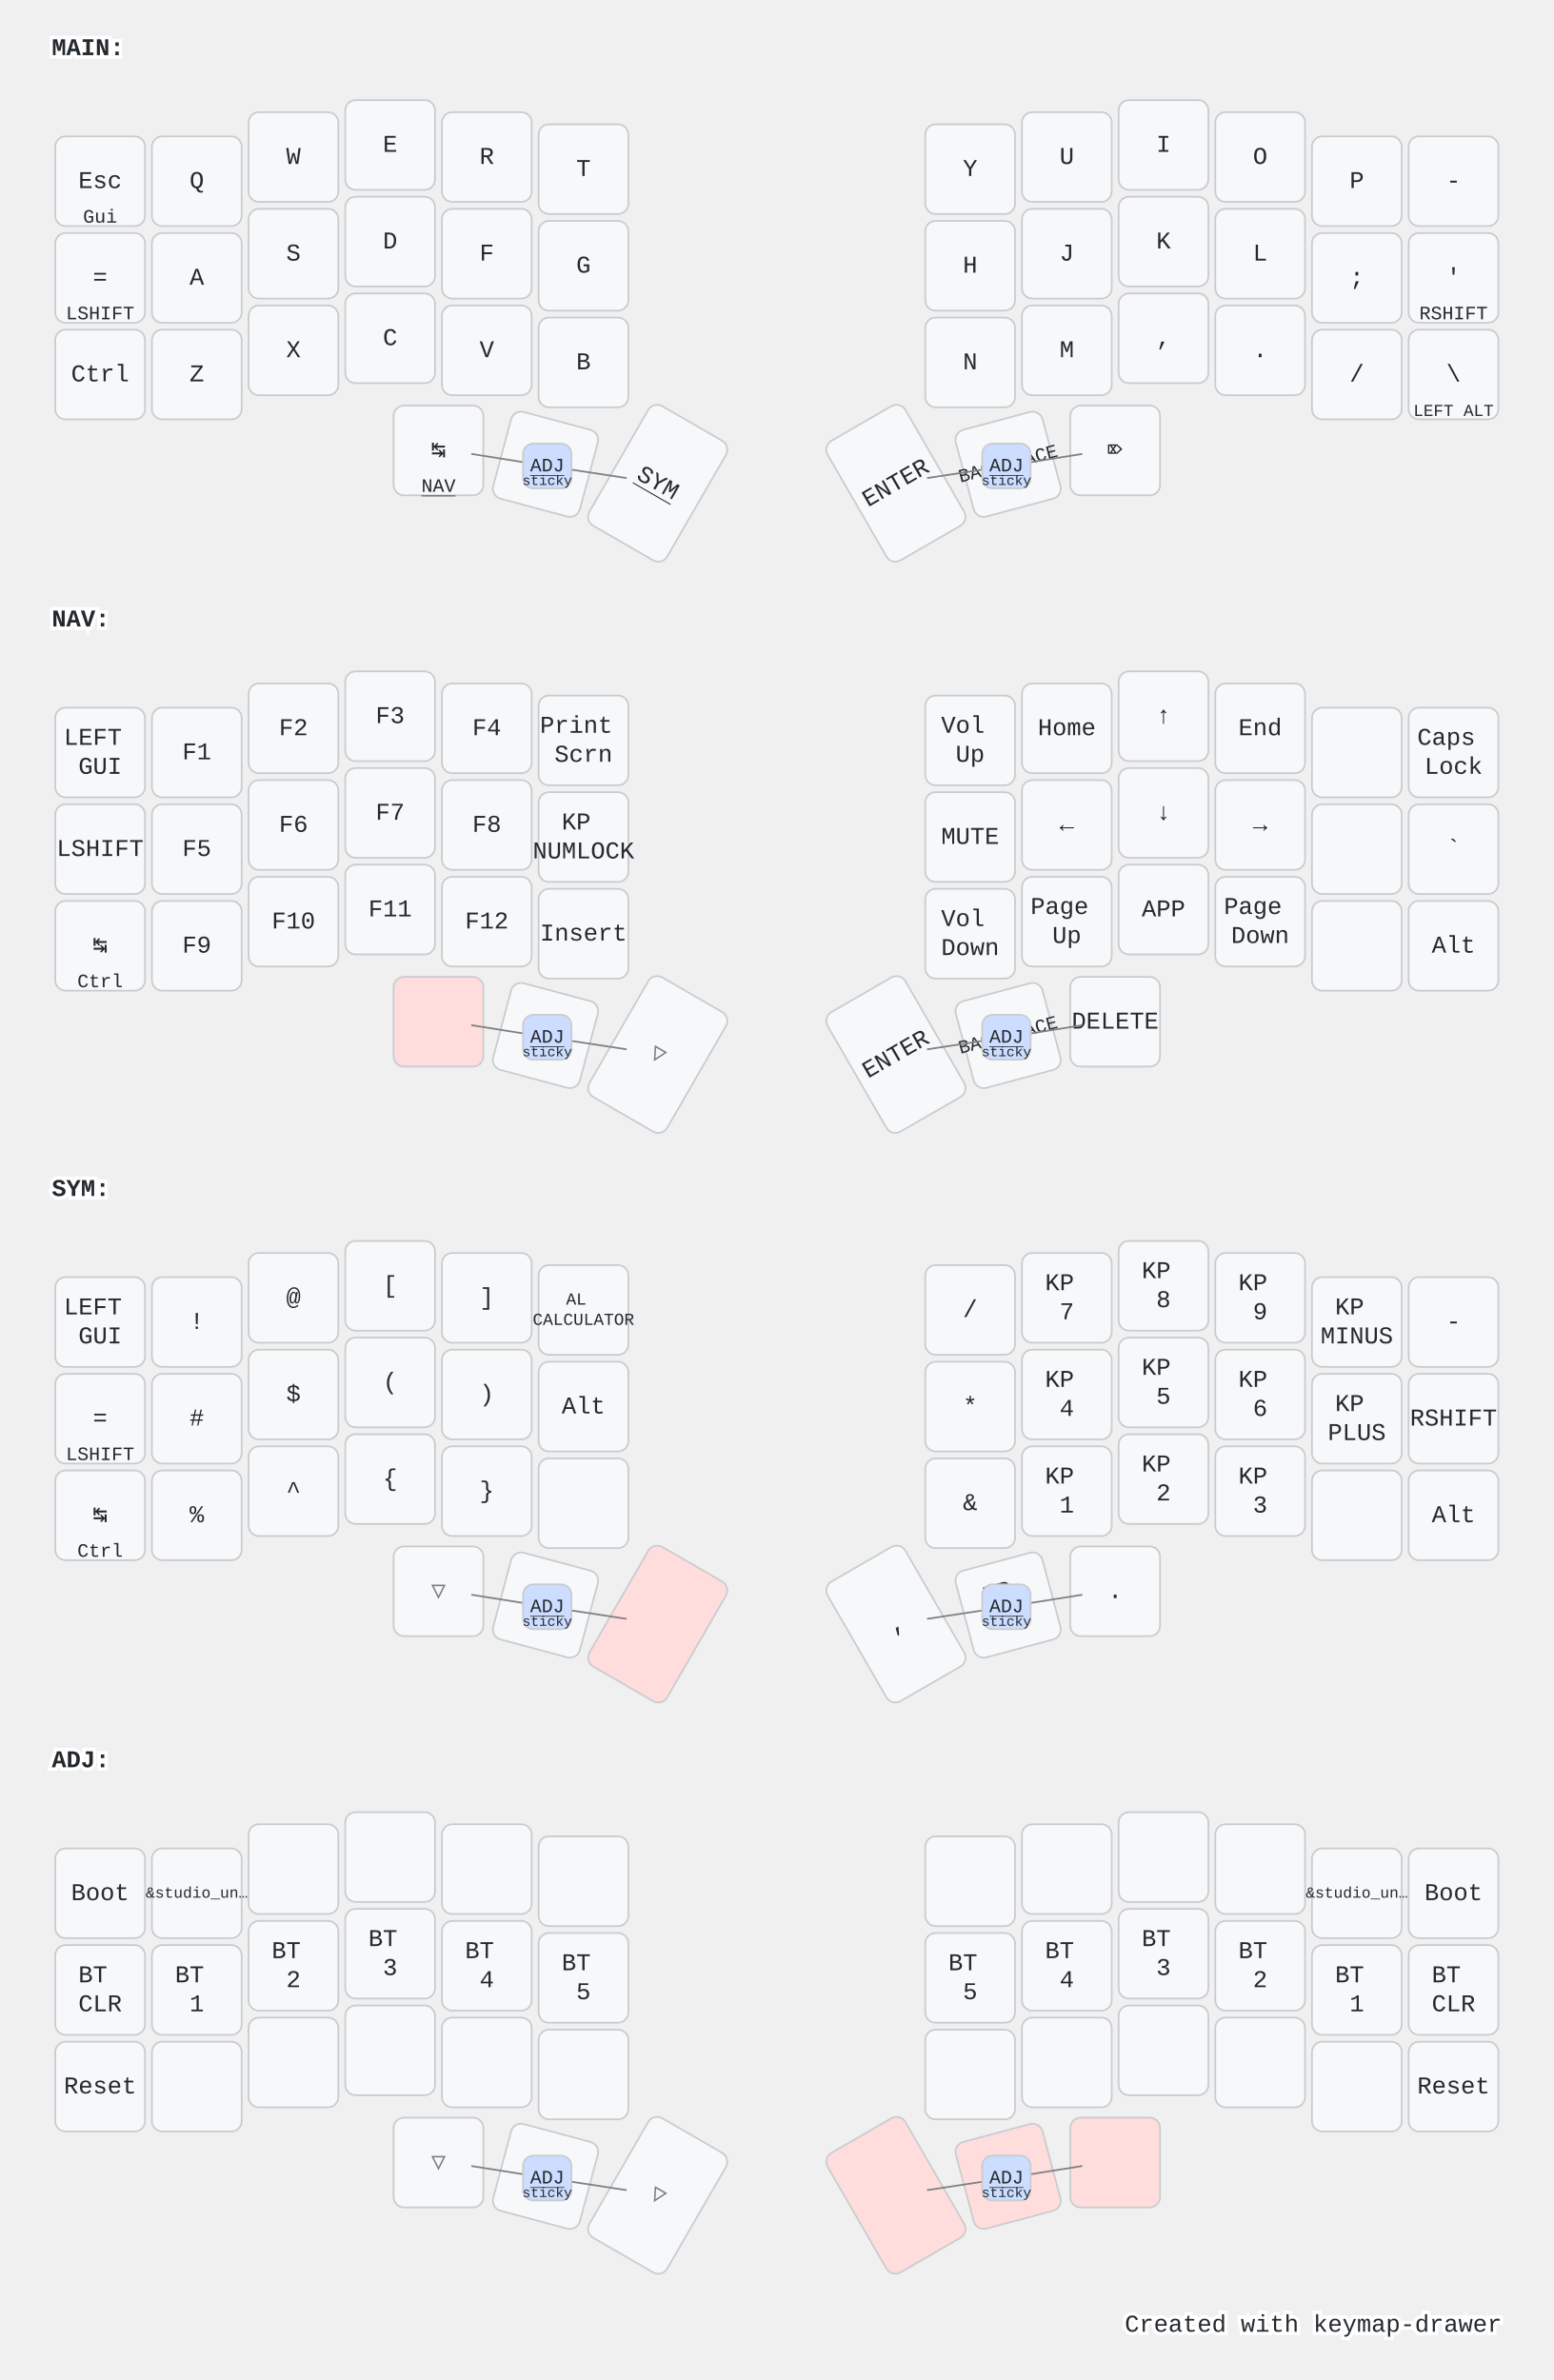
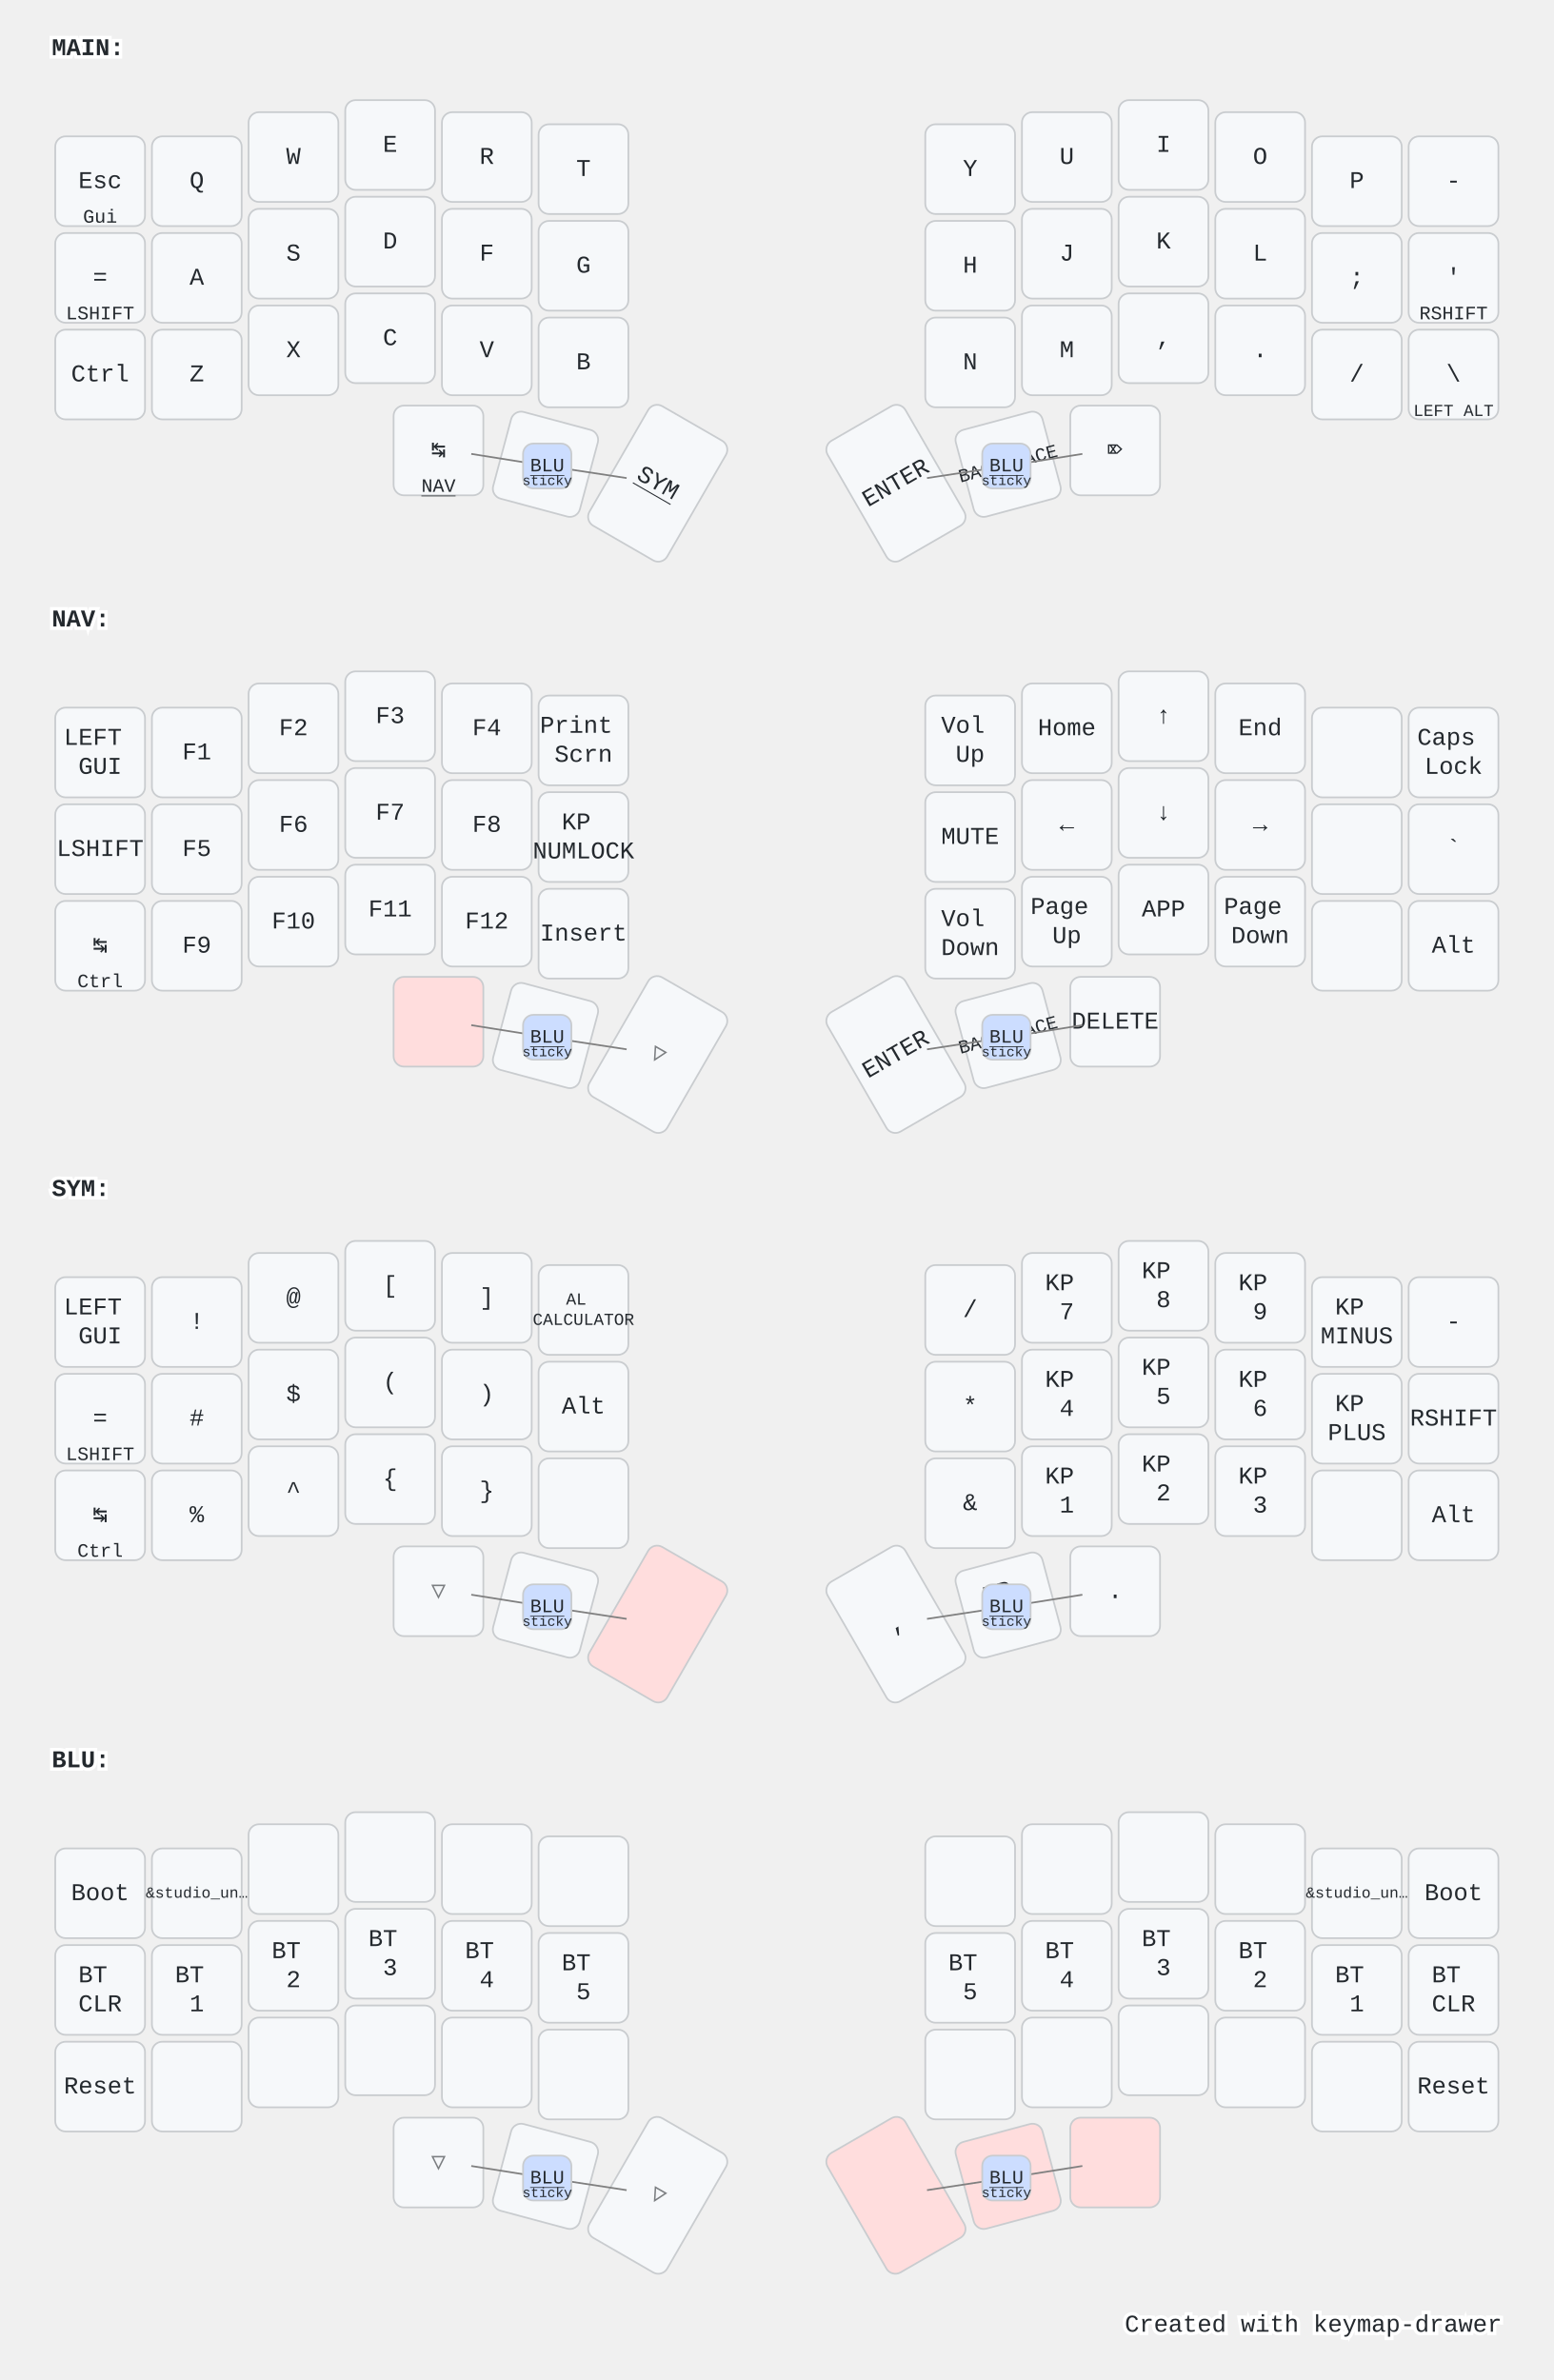
<svg xmlns="http://www.w3.org/2000/svg" width="900" height="1379" viewBox="0 0 900 1379" class="keymap">
  <style>/* inherit to force styles through use tags */
svg path {
    fill: inherit;
}

/* font and background color specifications */
svg.keymap {
    font-family: SFMono-Regular,Consolas,Liberation Mono,Menlo,monospace;
    font-size: 14px;
    font-kerning: normal;
    text-rendering: optimizeLegibility;
    fill: #24292e;
}

/* default key styling */
rect.key {
    fill: #f6f8fa;
}

rect.key, rect.combo {
    stroke: #c9cccf;
    stroke-width: 1;
}

/* default key side styling, only used is draw_key_sides is set */
rect.side {
    filter: brightness(90%);
}

/* color accent for combo boxes */
rect.combo, rect.combo-separate {
    fill: #cdf;
}

/* color accent for held keys */
rect.held, rect.combo.held {
    fill: #fdd;
}

/* color accent for ghost (optional) keys */
rect.ghost, rect.combo.ghost {
    stroke-dasharray: 4, 4;
    stroke-width: 2;
}

text {
    text-anchor: middle;
    dominant-baseline: middle;
}

/* styling for layer labels */
text.label {
    font-weight: bold;
    text-anchor: start;
    stroke: white;
    stroke-width: 4;
    paint-order: stroke;
}

/* styling for optional footer */
text.footer {
    text-anchor: end;
    dominant-baseline: auto;
    stroke: white;
    stroke-width: 4;
    paint-order: stroke;
}

/* styling for combo tap, and key non-tap label text */
text.combo, text.hold, text.shifted, text.left, text.right, text.tl, text.tr, text.bl, text.br {
    font-size: 11px;
}

text.hold, text.bl, text.br {
    text-anchor: middle;
    dominant-baseline: auto;
}

text.shifted, text.tl, text.tr {
    text-anchor: middle;
    dominant-baseline: hanging;
}

text.left, text.tl, text.bl {
    text-anchor: start;
}

text.right, text.tr, text.br {
    text-anchor: end;
}

text.layer-activator {
    text-decoration: underline;
}

/* styling for hold/shifted label text in combo box */
text.combo.hold, text.combo.shifted, text.combo.left, text.combo.right {
    font-size: 8px;
}

/* lighter symbol for transparent keys */
text.trans {
    fill: #7b7e81;
}

/* styling for combo dendrons */
path.combo {
    stroke-width: 1;
    stroke: gray;
    fill: none;
}

/* Start Tabler Icons Cleanup */
/* cannot use height/width with glyphs */
.icon-tabler &gt; path {
    fill: inherit;
    stroke: inherit;
    stroke-width: 2;
}
/* hide tabler's default box */
.icon-tabler &gt; path[stroke="none"][fill="none"] {
    visibility: hidden;
}
/* End Tabler Icons Cleanup */

@media (prefers-color-scheme: dark) {
svg.keymap { fill: #d1d6db; }
rect.key { fill: #3f4750; }
rect.key, rect.combo { stroke: #60666c; }
rect.combo, rect.combo-separate { fill: #1f3d7a; }
rect.held, rect.combo.held { fill: #854747; }
text.label, text.footer { stroke: black; }
text.trans { fill: #7e8184; }
path.combo { stroke: #7f7f7f; }

}</style>
  <g transform="translate(30, 0)" class="layer-MAIN">
    <text x="0" y="28" class="label" id="MAIN">MAIN:</text>
    <g transform="translate(0, 56)">
      <g transform="translate(28, 49)" class="key keypos-0">
        <rect rx="6" ry="6" x="-26" y="-26" width="52" height="52" class="key" />
        <text x="0" y="0" class="key tap">Esc</text>
        <text x="0" y="24" class="key hold">Gui</text>
      </g>
      <g transform="translate(84, 49)" class="key keypos-1">
        <rect rx="6" ry="6" x="-26" y="-26" width="52" height="52" class="key" />
        <text x="0" y="0" class="key tap">Q</text>
      </g>
      <g transform="translate(140, 35)" class="key keypos-2">
        <rect rx="6" ry="6" x="-26" y="-26" width="52" height="52" class="key" />
        <text x="0" y="0" class="key tap">W</text>
      </g>
      <g transform="translate(196, 28)" class="key keypos-3">
        <rect rx="6" ry="6" x="-26" y="-26" width="52" height="52" class="key" />
        <text x="0" y="0" class="key tap">E</text>
      </g>
      <g transform="translate(252, 35)" class="key keypos-4">
        <rect rx="6" ry="6" x="-26" y="-26" width="52" height="52" class="key" />
        <text x="0" y="0" class="key tap">R</text>
      </g>
      <g transform="translate(308, 42)" class="key keypos-5">
        <rect rx="6" ry="6" x="-26" y="-26" width="52" height="52" class="key" />
        <text x="0" y="0" class="key tap">T</text>
      </g>
      <g transform="translate(532, 42)" class="key keypos-6">
        <rect rx="6" ry="6" x="-26" y="-26" width="52" height="52" class="key" />
        <text x="0" y="0" class="key tap">Y</text>
      </g>
      <g transform="translate(588, 35)" class="key keypos-7">
        <rect rx="6" ry="6" x="-26" y="-26" width="52" height="52" class="key" />
        <text x="0" y="0" class="key tap">U</text>
      </g>
      <g transform="translate(644, 28)" class="key keypos-8">
        <rect rx="6" ry="6" x="-26" y="-26" width="52" height="52" class="key" />
        <text x="0" y="0" class="key tap">I</text>
      </g>
      <g transform="translate(700, 35)" class="key keypos-9">
        <rect rx="6" ry="6" x="-26" y="-26" width="52" height="52" class="key" />
        <text x="0" y="0" class="key tap">O</text>
      </g>
      <g transform="translate(756, 49)" class="key keypos-10">
        <rect rx="6" ry="6" x="-26" y="-26" width="52" height="52" class="key" />
        <text x="0" y="0" class="key tap">P</text>
      </g>
      <g transform="translate(812, 49)" class="key keypos-11">
        <rect rx="6" ry="6" x="-26" y="-26" width="52" height="52" class="key" />
        <text x="0" y="0" class="key tap">-</text>
      </g>
      <g transform="translate(28, 105)" class="key keypos-12">
        <rect rx="6" ry="6" x="-26" y="-26" width="52" height="52" class="key" />
        <text x="0" y="0" class="key tap">=</text>
        <text x="0" y="24" class="key hold">LSHIFT</text>
      </g>
      <g transform="translate(84, 105)" class="key keypos-13">
        <rect rx="6" ry="6" x="-26" y="-26" width="52" height="52" class="key" />
        <text x="0" y="0" class="key tap">A</text>
      </g>
      <g transform="translate(140, 91)" class="key keypos-14">
        <rect rx="6" ry="6" x="-26" y="-26" width="52" height="52" class="key" />
        <text x="0" y="0" class="key tap">S</text>
      </g>
      <g transform="translate(196, 84)" class="key keypos-15">
        <rect rx="6" ry="6" x="-26" y="-26" width="52" height="52" class="key" />
        <text x="0" y="0" class="key tap">D</text>
      </g>
      <g transform="translate(252, 91)" class="key keypos-16">
        <rect rx="6" ry="6" x="-26" y="-26" width="52" height="52" class="key" />
        <text x="0" y="0" class="key tap">F</text>
      </g>
      <g transform="translate(308, 98)" class="key keypos-17">
        <rect rx="6" ry="6" x="-26" y="-26" width="52" height="52" class="key" />
        <text x="0" y="0" class="key tap">G</text>
      </g>
      <g transform="translate(532, 98)" class="key keypos-18">
        <rect rx="6" ry="6" x="-26" y="-26" width="52" height="52" class="key" />
        <text x="0" y="0" class="key tap">H</text>
      </g>
      <g transform="translate(588, 91)" class="key keypos-19">
        <rect rx="6" ry="6" x="-26" y="-26" width="52" height="52" class="key" />
        <text x="0" y="0" class="key tap">J</text>
      </g>
      <g transform="translate(644, 84)" class="key keypos-20">
        <rect rx="6" ry="6" x="-26" y="-26" width="52" height="52" class="key" />
        <text x="0" y="0" class="key tap">K</text>
      </g>
      <g transform="translate(700, 91)" class="key keypos-21">
        <rect rx="6" ry="6" x="-26" y="-26" width="52" height="52" class="key" />
        <text x="0" y="0" class="key tap">L</text>
      </g>
      <g transform="translate(756, 105)" class="key keypos-22">
        <rect rx="6" ry="6" x="-26" y="-26" width="52" height="52" class="key" />
        <text x="0" y="0" class="key tap">;</text>
      </g>
      <g transform="translate(812, 105)" class="key keypos-23">
        <rect rx="6" ry="6" x="-26" y="-26" width="52" height="52" class="key" />
        <text x="0" y="0" class="key tap">'</text>
        <text x="0" y="24" class="key hold">RSHIFT</text>
      </g>
      <g transform="translate(28, 161)" class="key keypos-24">
        <rect rx="6" ry="6" x="-26" y="-26" width="52" height="52" class="key" />
        <text x="0" y="0" class="key tap">Ctrl</text>
      </g>
      <g transform="translate(84, 161)" class="key keypos-25">
        <rect rx="6" ry="6" x="-26" y="-26" width="52" height="52" class="key" />
        <text x="0" y="0" class="key tap">Z</text>
      </g>
      <g transform="translate(140, 147)" class="key keypos-26">
        <rect rx="6" ry="6" x="-26" y="-26" width="52" height="52" class="key" />
        <text x="0" y="0" class="key tap">X</text>
      </g>
      <g transform="translate(196, 140)" class="key keypos-27">
        <rect rx="6" ry="6" x="-26" y="-26" width="52" height="52" class="key" />
        <text x="0" y="0" class="key tap">C</text>
      </g>
      <g transform="translate(252, 147)" class="key keypos-28">
        <rect rx="6" ry="6" x="-26" y="-26" width="52" height="52" class="key" />
        <text x="0" y="0" class="key tap">V</text>
      </g>
      <g transform="translate(308, 154)" class="key keypos-29">
        <rect rx="6" ry="6" x="-26" y="-26" width="52" height="52" class="key" />
        <text x="0" y="0" class="key tap">B</text>
      </g>
      <g transform="translate(532, 154)" class="key keypos-30">
        <rect rx="6" ry="6" x="-26" y="-26" width="52" height="52" class="key" />
        <text x="0" y="0" class="key tap">N</text>
      </g>
      <g transform="translate(588, 147)" class="key keypos-31">
        <rect rx="6" ry="6" x="-26" y="-26" width="52" height="52" class="key" />
        <text x="0" y="0" class="key tap">M</text>
      </g>
      <g transform="translate(644, 140)" class="key keypos-32">
        <rect rx="6" ry="6" x="-26" y="-26" width="52" height="52" class="key" />
        <text x="0" y="0" class="key tap">,</text>
      </g>
      <g transform="translate(700, 147)" class="key keypos-33">
        <rect rx="6" ry="6" x="-26" y="-26" width="52" height="52" class="key" />
        <text x="0" y="0" class="key tap">.</text>
      </g>
      <g transform="translate(756, 161)" class="key keypos-34">
        <rect rx="6" ry="6" x="-26" y="-26" width="52" height="52" class="key" />
        <text x="0" y="0" class="key tap">/</text>
      </g>
      <g transform="translate(812, 161)" class="key keypos-35">
        <rect rx="6" ry="6" x="-26" y="-26" width="52" height="52" class="key" />
        <text x="0" y="0" class="key tap">\</text>
        <text x="0" y="24" class="key hold">
          <tspan style="font-size: 88%">LEFT ALT</tspan>
        </text>
      </g>
      <g transform="translate(224, 205)" class="key keypos-36">
        <rect rx="6" ry="6" x="-26" y="-26" width="52" height="52" class="key" />
        <text x="0" y="0" class="key tap">↹</text>
        <a href="#NAV">
          <text x="0" y="24" class="key hold layer-activator">NAV</text>
        </a>
      </g>
      <g transform="translate(286, 213) rotate(15.0)" class="key keypos-37">
        <rect rx="6" ry="6" x="-26" y="-26" width="52" height="52" class="key" />
        <text x="0" y="0" class="key tap">␣</text>
      </g>
      <g transform="translate(351, 224) rotate(30.0)" class="key keypos-38">
        <rect rx="6" ry="6" x="-26" y="-40" width="52" height="80" class="key" />
        <a href="#SYM">
          <text x="0" y="0" class="key tap layer-activator">SYM</text>
        </a>
      </g>
      <g transform="translate(489, 224) rotate(-30.0)" class="key keypos-39">
        <rect rx="6" ry="6" x="-26" y="-40" width="52" height="80" class="key" />
        <text x="0" y="0" class="key tap">ENTER</text>
      </g>
      <g transform="translate(554, 213) rotate(-15.0)" class="key keypos-40">
        <rect rx="6" ry="6" x="-26" y="-26" width="52" height="52" class="key" />
        <text x="0" y="0" class="key tap">
          <tspan style="font-size: 78%">BACKSPACE</tspan>
        </text>
      </g>
      <g transform="translate(616, 205)" class="key keypos-41">
        <rect rx="6" ry="6" x="-26" y="-26" width="52" height="52" class="key" />
        <text x="0" y="0" class="key tap">⌦</text>
      </g>
      <g class="combo combopos-0">
        <path d="M553,214 l44,-7" class="combo" />
        <path d="M553,214 l-46,7" class="combo" />
        <rect rx="6" ry="6" x="539" y="201" width="28" height="26" class="combo" />
-         <a href="#ADJ">
-           <text x="553" y="214" class="combo tap layer-activator">ADJ</text>
+         <a href="#BLU">
+           <text x="553" y="214" class="combo tap layer-activator">BLU</text>
        </a>
        <text x="553" y="225" class="combo hold">sticky</text>
      </g>
      <g class="combo combopos-1">
        <path d="M287,214 l46,7" class="combo" />
        <path d="M287,214 l-44,-7" class="combo" />
        <rect rx="6" ry="6" x="273" y="201" width="28" height="26" class="combo" />
-         <a href="#ADJ">
-           <text x="287" y="214" class="combo tap layer-activator">ADJ</text>
+         <a href="#BLU">
+           <text x="287" y="214" class="combo tap layer-activator">BLU</text>
        </a>
        <text x="287" y="225" class="combo hold">sticky</text>
      </g>
    </g>
  </g>
  <g transform="translate(30, 331)" class="layer-NAV">
    <text x="0" y="28" class="label" id="NAV">NAV:</text>
    <g transform="translate(0, 56)">
      <g transform="translate(28, 49)" class="key keypos-0">
        <rect rx="6" ry="6" x="-26" y="-26" width="52" height="52" class="key" />
        <text x="0" y="0" class="key tap">
          <tspan x="0" dy="-0.6em">LEFT</tspan>
          <tspan x="0" dy="1.2em">GUI</tspan>
        </text>
      </g>
      <g transform="translate(84, 49)" class="key keypos-1">
        <rect rx="6" ry="6" x="-26" y="-26" width="52" height="52" class="key" />
        <text x="0" y="0" class="key tap">F1</text>
      </g>
      <g transform="translate(140, 35)" class="key keypos-2">
        <rect rx="6" ry="6" x="-26" y="-26" width="52" height="52" class="key" />
        <text x="0" y="0" class="key tap">F2</text>
      </g>
      <g transform="translate(196, 28)" class="key keypos-3">
        <rect rx="6" ry="6" x="-26" y="-26" width="52" height="52" class="key" />
        <text x="0" y="0" class="key tap">F3</text>
      </g>
      <g transform="translate(252, 35)" class="key keypos-4">
        <rect rx="6" ry="6" x="-26" y="-26" width="52" height="52" class="key" />
        <text x="0" y="0" class="key tap">F4</text>
      </g>
      <g transform="translate(308, 42)" class="key keypos-5">
        <rect rx="6" ry="6" x="-26" y="-26" width="52" height="52" class="key" />
        <text x="0" y="0" class="key tap">
          <tspan x="0" dy="-0.6em">Print</tspan>
          <tspan x="0" dy="1.2em">Scrn</tspan>
        </text>
      </g>
      <g transform="translate(532, 42)" class="key keypos-6">
        <rect rx="6" ry="6" x="-26" y="-26" width="52" height="52" class="key" />
        <text x="0" y="0" class="key tap">
          <tspan x="0" dy="-0.6em">Vol</tspan>
          <tspan x="0" dy="1.2em">Up</tspan>
        </text>
      </g>
      <g transform="translate(588, 35)" class="key keypos-7">
        <rect rx="6" ry="6" x="-26" y="-26" width="52" height="52" class="key" />
        <text x="0" y="0" class="key tap">Home</text>
      </g>
      <g transform="translate(644, 28)" class="key keypos-8">
        <rect rx="6" ry="6" x="-26" y="-26" width="52" height="52" class="key" />
        <text x="0" y="0" class="key tap">↑</text>
      </g>
      <g transform="translate(700, 35)" class="key keypos-9">
        <rect rx="6" ry="6" x="-26" y="-26" width="52" height="52" class="key" />
        <text x="0" y="0" class="key tap">End</text>
      </g>
      <g transform="translate(756, 49)" class="key keypos-10">
        <rect rx="6" ry="6" x="-26" y="-26" width="52" height="52" class="key" />
      </g>
      <g transform="translate(812, 49)" class="key keypos-11">
        <rect rx="6" ry="6" x="-26" y="-26" width="52" height="52" class="key" />
        <text x="0" y="0" class="key tap">
          <tspan x="0" dy="-0.6em">Caps</tspan>
          <tspan x="0" dy="1.2em">Lock</tspan>
        </text>
      </g>
      <g transform="translate(28, 105)" class="key keypos-12">
        <rect rx="6" ry="6" x="-26" y="-26" width="52" height="52" class="key" />
        <text x="0" y="0" class="key tap">LSHIFT</text>
      </g>
      <g transform="translate(84, 105)" class="key keypos-13">
        <rect rx="6" ry="6" x="-26" y="-26" width="52" height="52" class="key" />
        <text x="0" y="0" class="key tap">F5</text>
      </g>
      <g transform="translate(140, 91)" class="key keypos-14">
        <rect rx="6" ry="6" x="-26" y="-26" width="52" height="52" class="key" />
        <text x="0" y="0" class="key tap">F6</text>
      </g>
      <g transform="translate(196, 84)" class="key keypos-15">
        <rect rx="6" ry="6" x="-26" y="-26" width="52" height="52" class="key" />
        <text x="0" y="0" class="key tap">F7</text>
      </g>
      <g transform="translate(252, 91)" class="key keypos-16">
        <rect rx="6" ry="6" x="-26" y="-26" width="52" height="52" class="key" />
        <text x="0" y="0" class="key tap">F8</text>
      </g>
      <g transform="translate(308, 98)" class="key keypos-17">
        <rect rx="6" ry="6" x="-26" y="-26" width="52" height="52" class="key" />
        <text x="0" y="0" class="key tap">
          <tspan x="0" dy="-0.6em">KP</tspan>
          <tspan x="0" dy="1.2em">NUMLOCK</tspan>
        </text>
      </g>
      <g transform="translate(532, 98)" class="key keypos-18">
        <rect rx="6" ry="6" x="-26" y="-26" width="52" height="52" class="key" />
        <text x="0" y="0" class="key tap">MUTE</text>
      </g>
      <g transform="translate(588, 91)" class="key keypos-19">
        <rect rx="6" ry="6" x="-26" y="-26" width="52" height="52" class="key" />
        <text x="0" y="0" class="key tap">←</text>
      </g>
      <g transform="translate(644, 84)" class="key keypos-20">
        <rect rx="6" ry="6" x="-26" y="-26" width="52" height="52" class="key" />
        <text x="0" y="0" class="key tap">↓</text>
      </g>
      <g transform="translate(700, 91)" class="key keypos-21">
        <rect rx="6" ry="6" x="-26" y="-26" width="52" height="52" class="key" />
        <text x="0" y="0" class="key tap">→</text>
      </g>
      <g transform="translate(756, 105)" class="key keypos-22">
        <rect rx="6" ry="6" x="-26" y="-26" width="52" height="52" class="key" />
      </g>
      <g transform="translate(812, 105)" class="key keypos-23">
        <rect rx="6" ry="6" x="-26" y="-26" width="52" height="52" class="key" />
        <text x="0" y="0" class="key tap">`</text>
      </g>
      <g transform="translate(28, 161)" class="key keypos-24">
        <rect rx="6" ry="6" x="-26" y="-26" width="52" height="52" class="key" />
        <text x="0" y="0" class="key tap">↹</text>
        <text x="0" y="24" class="key hold">Ctrl</text>
      </g>
      <g transform="translate(84, 161)" class="key keypos-25">
        <rect rx="6" ry="6" x="-26" y="-26" width="52" height="52" class="key" />
        <text x="0" y="0" class="key tap">F9</text>
      </g>
      <g transform="translate(140, 147)" class="key keypos-26">
        <rect rx="6" ry="6" x="-26" y="-26" width="52" height="52" class="key" />
        <text x="0" y="0" class="key tap">F10</text>
      </g>
      <g transform="translate(196, 140)" class="key keypos-27">
        <rect rx="6" ry="6" x="-26" y="-26" width="52" height="52" class="key" />
        <text x="0" y="0" class="key tap">F11</text>
      </g>
      <g transform="translate(252, 147)" class="key keypos-28">
        <rect rx="6" ry="6" x="-26" y="-26" width="52" height="52" class="key" />
        <text x="0" y="0" class="key tap">F12</text>
      </g>
      <g transform="translate(308, 154)" class="key keypos-29">
        <rect rx="6" ry="6" x="-26" y="-26" width="52" height="52" class="key" />
        <text x="0" y="0" class="key tap">Insert</text>
      </g>
      <g transform="translate(532, 154)" class="key keypos-30">
        <rect rx="6" ry="6" x="-26" y="-26" width="52" height="52" class="key" />
        <text x="0" y="0" class="key tap">
          <tspan x="0" dy="-0.6em">Vol</tspan>
          <tspan x="0" dy="1.2em">Down</tspan>
        </text>
      </g>
      <g transform="translate(588, 147)" class="key keypos-31">
        <rect rx="6" ry="6" x="-26" y="-26" width="52" height="52" class="key" />
        <text x="0" y="0" class="key tap">
          <tspan x="0" dy="-0.6em">Page</tspan>
          <tspan x="0" dy="1.2em">Up</tspan>
        </text>
      </g>
      <g transform="translate(644, 140)" class="key keypos-32">
        <rect rx="6" ry="6" x="-26" y="-26" width="52" height="52" class="key" />
        <text x="0" y="0" class="key tap">APP</text>
      </g>
      <g transform="translate(700, 147)" class="key keypos-33">
        <rect rx="6" ry="6" x="-26" y="-26" width="52" height="52" class="key" />
        <text x="0" y="0" class="key tap">
          <tspan x="0" dy="-0.6em">Page</tspan>
          <tspan x="0" dy="1.2em">Down</tspan>
        </text>
      </g>
      <g transform="translate(756, 161)" class="key keypos-34">
        <rect rx="6" ry="6" x="-26" y="-26" width="52" height="52" class="key" />
      </g>
      <g transform="translate(812, 161)" class="key keypos-35">
        <rect rx="6" ry="6" x="-26" y="-26" width="52" height="52" class="key" />
        <text x="0" y="0" class="key tap">Alt</text>
      </g>
      <g transform="translate(224, 205)" class="key held keypos-36">
        <rect rx="6" ry="6" x="-26" y="-26" width="52" height="52" class="key held" />
      </g>
      <g transform="translate(286, 213) rotate(15.0)" class="key trans keypos-37">
        <rect rx="6" ry="6" x="-26" y="-26" width="52" height="52" class="key trans" />
        <text x="0" y="0" class="key trans tap">▽</text>
      </g>
      <g transform="translate(351, 224) rotate(30.0)" class="key trans keypos-38">
        <rect rx="6" ry="6" x="-26" y="-40" width="52" height="80" class="key trans" />
        <text x="0" y="0" class="key trans tap">▽</text>
      </g>
      <g transform="translate(489, 224) rotate(-30.0)" class="key keypos-39">
        <rect rx="6" ry="6" x="-26" y="-40" width="52" height="80" class="key" />
        <text x="0" y="0" class="key tap">ENTER</text>
      </g>
      <g transform="translate(554, 213) rotate(-15.0)" class="key keypos-40">
        <rect rx="6" ry="6" x="-26" y="-26" width="52" height="52" class="key" />
        <text x="0" y="0" class="key tap">
          <tspan style="font-size: 78%">BACKSPACE</tspan>
        </text>
      </g>
      <g transform="translate(616, 205)" class="key keypos-41">
        <rect rx="6" ry="6" x="-26" y="-26" width="52" height="52" class="key" />
        <text x="0" y="0" class="key tap">DELETE</text>
      </g>
      <g class="combo combopos-0">
        <path d="M553,214 l44,-7" class="combo" />
        <path d="M553,214 l-46,7" class="combo" />
        <rect rx="6" ry="6" x="539" y="201" width="28" height="26" class="combo" />
-         <a href="#ADJ">
-           <text x="553" y="214" class="combo tap layer-activator">ADJ</text>
+         <a href="#BLU">
+           <text x="553" y="214" class="combo tap layer-activator">BLU</text>
        </a>
        <text x="553" y="225" class="combo hold">sticky</text>
      </g>
      <g class="combo combopos-1">
        <path d="M287,214 l46,7" class="combo" />
        <path d="M287,214 l-44,-7" class="combo" />
        <rect rx="6" ry="6" x="273" y="201" width="28" height="26" class="combo" />
-         <a href="#ADJ">
-           <text x="287" y="214" class="combo tap layer-activator">ADJ</text>
+         <a href="#BLU">
+           <text x="287" y="214" class="combo tap layer-activator">BLU</text>
        </a>
        <text x="287" y="225" class="combo hold">sticky</text>
      </g>
    </g>
  </g>
  <g transform="translate(30, 661)" class="layer-SYM">
    <text x="0" y="28" class="label" id="SYM">SYM:</text>
    <g transform="translate(0, 56)">
      <g transform="translate(28, 49)" class="key keypos-0">
        <rect rx="6" ry="6" x="-26" y="-26" width="52" height="52" class="key" />
        <text x="0" y="0" class="key tap">
          <tspan x="0" dy="-0.6em">LEFT</tspan>
          <tspan x="0" dy="1.2em">GUI</tspan>
        </text>
      </g>
      <g transform="translate(84, 49)" class="key keypos-1">
        <rect rx="6" ry="6" x="-26" y="-26" width="52" height="52" class="key" />
        <text x="0" y="0" class="key tap">!</text>
      </g>
      <g transform="translate(140, 35)" class="key keypos-2">
        <rect rx="6" ry="6" x="-26" y="-26" width="52" height="52" class="key" />
        <text x="0" y="0" class="key tap">@</text>
      </g>
      <g transform="translate(196, 28)" class="key keypos-3">
        <rect rx="6" ry="6" x="-26" y="-26" width="52" height="52" class="key" />
        <text x="0" y="0" class="key tap">[</text>
      </g>
      <g transform="translate(252, 35)" class="key keypos-4">
        <rect rx="6" ry="6" x="-26" y="-26" width="52" height="52" class="key" />
        <text x="0" y="0" class="key tap">]</text>
      </g>
      <g transform="translate(308, 42)" class="key keypos-5">
        <rect rx="6" ry="6" x="-26" y="-26" width="52" height="52" class="key" />
        <text x="0" y="0" class="key tap">
          <tspan x="0" dy="-0.6em" style="font-size: 70%">AL</tspan>
          <tspan x="0" dy="1.2em" style="font-size: 70%">CALCULATOR</tspan>
        </text>
      </g>
      <g transform="translate(532, 42)" class="key keypos-6">
        <rect rx="6" ry="6" x="-26" y="-26" width="52" height="52" class="key" />
        <text x="0" y="0" class="key tap">/</text>
      </g>
      <g transform="translate(588, 35)" class="key keypos-7">
        <rect rx="6" ry="6" x="-26" y="-26" width="52" height="52" class="key" />
        <text x="0" y="0" class="key tap">
          <tspan x="0" dy="-0.6em">KP</tspan>
          <tspan x="0" dy="1.2em">7</tspan>
        </text>
      </g>
      <g transform="translate(644, 28)" class="key keypos-8">
        <rect rx="6" ry="6" x="-26" y="-26" width="52" height="52" class="key" />
        <text x="0" y="0" class="key tap">
          <tspan x="0" dy="-0.6em">KP</tspan>
          <tspan x="0" dy="1.2em">8</tspan>
        </text>
      </g>
      <g transform="translate(700, 35)" class="key keypos-9">
        <rect rx="6" ry="6" x="-26" y="-26" width="52" height="52" class="key" />
        <text x="0" y="0" class="key tap">
          <tspan x="0" dy="-0.6em">KP</tspan>
          <tspan x="0" dy="1.2em">9</tspan>
        </text>
      </g>
      <g transform="translate(756, 49)" class="key keypos-10">
        <rect rx="6" ry="6" x="-26" y="-26" width="52" height="52" class="key" />
        <text x="0" y="0" class="key tap">
          <tspan x="0" dy="-0.6em">KP</tspan>
          <tspan x="0" dy="1.2em">MINUS</tspan>
        </text>
      </g>
      <g transform="translate(812, 49)" class="key keypos-11">
        <rect rx="6" ry="6" x="-26" y="-26" width="52" height="52" class="key" />
        <text x="0" y="0" class="key tap">-</text>
      </g>
      <g transform="translate(28, 105)" class="key keypos-12">
        <rect rx="6" ry="6" x="-26" y="-26" width="52" height="52" class="key" />
        <text x="0" y="0" class="key tap">=</text>
        <text x="0" y="24" class="key hold">LSHIFT</text>
      </g>
      <g transform="translate(84, 105)" class="key keypos-13">
        <rect rx="6" ry="6" x="-26" y="-26" width="52" height="52" class="key" />
        <text x="0" y="0" class="key tap">#</text>
      </g>
      <g transform="translate(140, 91)" class="key keypos-14">
        <rect rx="6" ry="6" x="-26" y="-26" width="52" height="52" class="key" />
        <text x="0" y="0" class="key tap">$</text>
      </g>
      <g transform="translate(196, 84)" class="key keypos-15">
        <rect rx="6" ry="6" x="-26" y="-26" width="52" height="52" class="key" />
        <text x="0" y="0" class="key tap">(</text>
      </g>
      <g transform="translate(252, 91)" class="key keypos-16">
        <rect rx="6" ry="6" x="-26" y="-26" width="52" height="52" class="key" />
        <text x="0" y="0" class="key tap">)</text>
      </g>
      <g transform="translate(308, 98)" class="key keypos-17">
        <rect rx="6" ry="6" x="-26" y="-26" width="52" height="52" class="key" />
        <text x="0" y="0" class="key tap">Alt</text>
      </g>
      <g transform="translate(532, 98)" class="key keypos-18">
        <rect rx="6" ry="6" x="-26" y="-26" width="52" height="52" class="key" />
        <text x="0" y="0" class="key tap">*</text>
      </g>
      <g transform="translate(588, 91)" class="key keypos-19">
        <rect rx="6" ry="6" x="-26" y="-26" width="52" height="52" class="key" />
        <text x="0" y="0" class="key tap">
          <tspan x="0" dy="-0.6em">KP</tspan>
          <tspan x="0" dy="1.2em">4</tspan>
        </text>
      </g>
      <g transform="translate(644, 84)" class="key keypos-20">
        <rect rx="6" ry="6" x="-26" y="-26" width="52" height="52" class="key" />
        <text x="0" y="0" class="key tap">
          <tspan x="0" dy="-0.6em">KP</tspan>
          <tspan x="0" dy="1.2em">5</tspan>
        </text>
      </g>
      <g transform="translate(700, 91)" class="key keypos-21">
        <rect rx="6" ry="6" x="-26" y="-26" width="52" height="52" class="key" />
        <text x="0" y="0" class="key tap">
          <tspan x="0" dy="-0.6em">KP</tspan>
          <tspan x="0" dy="1.2em">6</tspan>
        </text>
      </g>
      <g transform="translate(756, 105)" class="key keypos-22">
        <rect rx="6" ry="6" x="-26" y="-26" width="52" height="52" class="key" />
        <text x="0" y="0" class="key tap">
          <tspan x="0" dy="-0.6em">KP</tspan>
          <tspan x="0" dy="1.2em">PLUS</tspan>
        </text>
      </g>
      <g transform="translate(812, 105)" class="key keypos-23">
        <rect rx="6" ry="6" x="-26" y="-26" width="52" height="52" class="key" />
        <text x="0" y="0" class="key tap">RSHIFT</text>
      </g>
      <g transform="translate(28, 161)" class="key keypos-24">
        <rect rx="6" ry="6" x="-26" y="-26" width="52" height="52" class="key" />
        <text x="0" y="0" class="key tap">↹</text>
        <text x="0" y="24" class="key hold">Ctrl</text>
      </g>
      <g transform="translate(84, 161)" class="key keypos-25">
        <rect rx="6" ry="6" x="-26" y="-26" width="52" height="52" class="key" />
        <text x="0" y="0" class="key tap">%</text>
      </g>
      <g transform="translate(140, 147)" class="key keypos-26">
        <rect rx="6" ry="6" x="-26" y="-26" width="52" height="52" class="key" />
        <text x="0" y="0" class="key tap">^</text>
      </g>
      <g transform="translate(196, 140)" class="key keypos-27">
        <rect rx="6" ry="6" x="-26" y="-26" width="52" height="52" class="key" />
        <text x="0" y="0" class="key tap">{</text>
      </g>
      <g transform="translate(252, 147)" class="key keypos-28">
        <rect rx="6" ry="6" x="-26" y="-26" width="52" height="52" class="key" />
        <text x="0" y="0" class="key tap">}</text>
      </g>
      <g transform="translate(308, 154)" class="key keypos-29">
        <rect rx="6" ry="6" x="-26" y="-26" width="52" height="52" class="key" />
      </g>
      <g transform="translate(532, 154)" class="key keypos-30">
        <rect rx="6" ry="6" x="-26" y="-26" width="52" height="52" class="key" />
        <text x="0" y="0" class="key tap">&amp;</text>
      </g>
      <g transform="translate(588, 147)" class="key keypos-31">
        <rect rx="6" ry="6" x="-26" y="-26" width="52" height="52" class="key" />
        <text x="0" y="0" class="key tap">
          <tspan x="0" dy="-0.6em">KP</tspan>
          <tspan x="0" dy="1.2em">1</tspan>
        </text>
      </g>
      <g transform="translate(644, 140)" class="key keypos-32">
        <rect rx="6" ry="6" x="-26" y="-26" width="52" height="52" class="key" />
        <text x="0" y="0" class="key tap">
          <tspan x="0" dy="-0.6em">KP</tspan>
          <tspan x="0" dy="1.2em">2</tspan>
        </text>
      </g>
      <g transform="translate(700, 147)" class="key keypos-33">
        <rect rx="6" ry="6" x="-26" y="-26" width="52" height="52" class="key" />
        <text x="0" y="0" class="key tap">
          <tspan x="0" dy="-0.6em">KP</tspan>
          <tspan x="0" dy="1.2em">3</tspan>
        </text>
      </g>
      <g transform="translate(756, 161)" class="key keypos-34">
        <rect rx="6" ry="6" x="-26" y="-26" width="52" height="52" class="key" />
      </g>
      <g transform="translate(812, 161)" class="key keypos-35">
        <rect rx="6" ry="6" x="-26" y="-26" width="52" height="52" class="key" />
        <text x="0" y="0" class="key tap">Alt</text>
      </g>
      <g transform="translate(224, 205)" class="key trans keypos-36">
        <rect rx="6" ry="6" x="-26" y="-26" width="52" height="52" class="key trans" />
        <text x="0" y="0" class="key trans tap">▽</text>
      </g>
      <g transform="translate(286, 213) rotate(15.0)" class="key trans keypos-37">
        <rect rx="6" ry="6" x="-26" y="-26" width="52" height="52" class="key trans" />
        <text x="0" y="0" class="key trans tap">▽</text>
      </g>
      <g transform="translate(351, 224) rotate(30.0)" class="key held keypos-38">
        <rect rx="6" ry="6" x="-26" y="-40" width="52" height="80" class="key held" />
      </g>
      <g transform="translate(489, 224) rotate(-30.0)" class="key keypos-39">
        <rect rx="6" ry="6" x="-26" y="-40" width="52" height="80" class="key" />
        <text x="0" y="0" class="key tap">,</text>
      </g>
      <g transform="translate(554, 213) rotate(-15.0)" class="key keypos-40">
        <rect rx="6" ry="6" x="-26" y="-26" width="52" height="52" class="key" />
        <text x="0" y="0" class="key tap">
          <tspan x="0" dy="-0.6em">KP</tspan>
          <tspan x="0" dy="1.2em">0</tspan>
        </text>
      </g>
      <g transform="translate(616, 205)" class="key keypos-41">
        <rect rx="6" ry="6" x="-26" y="-26" width="52" height="52" class="key" />
        <text x="0" y="0" class="key tap">.</text>
      </g>
      <g class="combo combopos-0">
        <path d="M553,214 l44,-7" class="combo" />
        <path d="M553,214 l-46,7" class="combo" />
        <rect rx="6" ry="6" x="539" y="201" width="28" height="26" class="combo" />
-         <a href="#ADJ">
-           <text x="553" y="214" class="combo tap layer-activator">ADJ</text>
+         <a href="#BLU">
+           <text x="553" y="214" class="combo tap layer-activator">BLU</text>
        </a>
        <text x="553" y="225" class="combo hold">sticky</text>
      </g>
      <g class="combo combopos-1">
        <path d="M287,214 l46,7" class="combo" />
        <path d="M287,214 l-44,-7" class="combo" />
        <rect rx="6" ry="6" x="273" y="201" width="28" height="26" class="combo" />
-         <a href="#ADJ">
-           <text x="287" y="214" class="combo tap layer-activator">ADJ</text>
+         <a href="#BLU">
+           <text x="287" y="214" class="combo tap layer-activator">BLU</text>
        </a>
        <text x="287" y="225" class="combo hold">sticky</text>
      </g>
    </g>
  </g>
-   <g transform="translate(30, 992)" class="layer-ADJ">
-     <text x="0" y="28" class="label" id="ADJ">ADJ:</text>
+   <g transform="translate(30, 992)" class="layer-BLU">
+     <text x="0" y="28" class="label" id="BLU">BLU:</text>
    <g transform="translate(0, 56)">
      <g transform="translate(28, 49)" class="key keypos-0">
        <rect rx="6" ry="6" x="-26" y="-26" width="52" height="52" class="key" />
        <text x="0" y="0" class="key tap">Boot</text>
      </g>
      <g transform="translate(84, 49)" class="key keypos-1">
        <rect rx="6" ry="6" x="-26" y="-26" width="52" height="52" class="key" />
        <text x="0" y="0" class="key tap">
          <tspan style="font-size: 64%">&amp;studio_un…</tspan>
        </text>
      </g>
      <g transform="translate(140, 35)" class="key keypos-2">
        <rect rx="6" ry="6" x="-26" y="-26" width="52" height="52" class="key" />
      </g>
      <g transform="translate(196, 28)" class="key keypos-3">
        <rect rx="6" ry="6" x="-26" y="-26" width="52" height="52" class="key" />
      </g>
      <g transform="translate(252, 35)" class="key keypos-4">
        <rect rx="6" ry="6" x="-26" y="-26" width="52" height="52" class="key" />
      </g>
      <g transform="translate(308, 42)" class="key keypos-5">
        <rect rx="6" ry="6" x="-26" y="-26" width="52" height="52" class="key" />
      </g>
      <g transform="translate(532, 42)" class="key keypos-6">
        <rect rx="6" ry="6" x="-26" y="-26" width="52" height="52" class="key" />
      </g>
      <g transform="translate(588, 35)" class="key keypos-7">
        <rect rx="6" ry="6" x="-26" y="-26" width="52" height="52" class="key" />
      </g>
      <g transform="translate(644, 28)" class="key keypos-8">
        <rect rx="6" ry="6" x="-26" y="-26" width="52" height="52" class="key" />
      </g>
      <g transform="translate(700, 35)" class="key keypos-9">
        <rect rx="6" ry="6" x="-26" y="-26" width="52" height="52" class="key" />
      </g>
      <g transform="translate(756, 49)" class="key keypos-10">
        <rect rx="6" ry="6" x="-26" y="-26" width="52" height="52" class="key" />
        <text x="0" y="0" class="key tap">
          <tspan style="font-size: 64%">&amp;studio_un…</tspan>
        </text>
      </g>
      <g transform="translate(812, 49)" class="key keypos-11">
        <rect rx="6" ry="6" x="-26" y="-26" width="52" height="52" class="key" />
        <text x="0" y="0" class="key tap">Boot</text>
      </g>
      <g transform="translate(28, 105)" class="key keypos-12">
        <rect rx="6" ry="6" x="-26" y="-26" width="52" height="52" class="key" />
        <text x="0" y="0" class="key tap">
          <tspan x="0" dy="-0.6em">BT</tspan>
          <tspan x="0" dy="1.2em">CLR</tspan>
        </text>
      </g>
      <g transform="translate(84, 105)" class="key keypos-13">
        <rect rx="6" ry="6" x="-26" y="-26" width="52" height="52" class="key" />
        <text x="0" y="0" class="key tap">
          <tspan x="0" dy="-0.6em">BT</tspan>
          <tspan x="0" dy="1.2em">1</tspan>
        </text>
      </g>
      <g transform="translate(140, 91)" class="key keypos-14">
        <rect rx="6" ry="6" x="-26" y="-26" width="52" height="52" class="key" />
        <text x="0" y="0" class="key tap">
          <tspan x="0" dy="-0.6em">BT</tspan>
          <tspan x="0" dy="1.2em">2</tspan>
        </text>
      </g>
      <g transform="translate(196, 84)" class="key keypos-15">
        <rect rx="6" ry="6" x="-26" y="-26" width="52" height="52" class="key" />
        <text x="0" y="0" class="key tap">
          <tspan x="0" dy="-0.6em">BT</tspan>
          <tspan x="0" dy="1.2em">3</tspan>
        </text>
      </g>
      <g transform="translate(252, 91)" class="key keypos-16">
        <rect rx="6" ry="6" x="-26" y="-26" width="52" height="52" class="key" />
        <text x="0" y="0" class="key tap">
          <tspan x="0" dy="-0.6em">BT</tspan>
          <tspan x="0" dy="1.2em">4</tspan>
        </text>
      </g>
      <g transform="translate(308, 98)" class="key keypos-17">
        <rect rx="6" ry="6" x="-26" y="-26" width="52" height="52" class="key" />
        <text x="0" y="0" class="key tap">
          <tspan x="0" dy="-0.6em">BT</tspan>
          <tspan x="0" dy="1.2em">5</tspan>
        </text>
      </g>
      <g transform="translate(532, 98)" class="key keypos-18">
        <rect rx="6" ry="6" x="-26" y="-26" width="52" height="52" class="key" />
        <text x="0" y="0" class="key tap">
          <tspan x="0" dy="-0.6em">BT</tspan>
          <tspan x="0" dy="1.2em">5</tspan>
        </text>
      </g>
      <g transform="translate(588, 91)" class="key keypos-19">
        <rect rx="6" ry="6" x="-26" y="-26" width="52" height="52" class="key" />
        <text x="0" y="0" class="key tap">
          <tspan x="0" dy="-0.6em">BT</tspan>
          <tspan x="0" dy="1.2em">4</tspan>
        </text>
      </g>
      <g transform="translate(644, 84)" class="key keypos-20">
        <rect rx="6" ry="6" x="-26" y="-26" width="52" height="52" class="key" />
        <text x="0" y="0" class="key tap">
          <tspan x="0" dy="-0.6em">BT</tspan>
          <tspan x="0" dy="1.2em">3</tspan>
        </text>
      </g>
      <g transform="translate(700, 91)" class="key keypos-21">
        <rect rx="6" ry="6" x="-26" y="-26" width="52" height="52" class="key" />
        <text x="0" y="0" class="key tap">
          <tspan x="0" dy="-0.6em">BT</tspan>
          <tspan x="0" dy="1.2em">2</tspan>
        </text>
      </g>
      <g transform="translate(756, 105)" class="key keypos-22">
        <rect rx="6" ry="6" x="-26" y="-26" width="52" height="52" class="key" />
        <text x="0" y="0" class="key tap">
          <tspan x="0" dy="-0.6em">BT</tspan>
          <tspan x="0" dy="1.2em">1</tspan>
        </text>
      </g>
      <g transform="translate(812, 105)" class="key keypos-23">
        <rect rx="6" ry="6" x="-26" y="-26" width="52" height="52" class="key" />
        <text x="0" y="0" class="key tap">
          <tspan x="0" dy="-0.6em">BT</tspan>
          <tspan x="0" dy="1.2em">CLR</tspan>
        </text>
      </g>
      <g transform="translate(28, 161)" class="key keypos-24">
        <rect rx="6" ry="6" x="-26" y="-26" width="52" height="52" class="key" />
        <text x="0" y="0" class="key tap">Reset</text>
      </g>
      <g transform="translate(84, 161)" class="key keypos-25">
        <rect rx="6" ry="6" x="-26" y="-26" width="52" height="52" class="key" />
      </g>
      <g transform="translate(140, 147)" class="key keypos-26">
        <rect rx="6" ry="6" x="-26" y="-26" width="52" height="52" class="key" />
      </g>
      <g transform="translate(196, 140)" class="key keypos-27">
        <rect rx="6" ry="6" x="-26" y="-26" width="52" height="52" class="key" />
      </g>
      <g transform="translate(252, 147)" class="key keypos-28">
        <rect rx="6" ry="6" x="-26" y="-26" width="52" height="52" class="key" />
      </g>
      <g transform="translate(308, 154)" class="key keypos-29">
        <rect rx="6" ry="6" x="-26" y="-26" width="52" height="52" class="key" />
      </g>
      <g transform="translate(532, 154)" class="key keypos-30">
        <rect rx="6" ry="6" x="-26" y="-26" width="52" height="52" class="key" />
      </g>
      <g transform="translate(588, 147)" class="key keypos-31">
        <rect rx="6" ry="6" x="-26" y="-26" width="52" height="52" class="key" />
      </g>
      <g transform="translate(644, 140)" class="key keypos-32">
        <rect rx="6" ry="6" x="-26" y="-26" width="52" height="52" class="key" />
      </g>
      <g transform="translate(700, 147)" class="key keypos-33">
        <rect rx="6" ry="6" x="-26" y="-26" width="52" height="52" class="key" />
      </g>
      <g transform="translate(756, 161)" class="key keypos-34">
        <rect rx="6" ry="6" x="-26" y="-26" width="52" height="52" class="key" />
      </g>
      <g transform="translate(812, 161)" class="key keypos-35">
        <rect rx="6" ry="6" x="-26" y="-26" width="52" height="52" class="key" />
        <text x="0" y="0" class="key tap">Reset</text>
      </g>
      <g transform="translate(224, 205)" class="key trans keypos-36">
        <rect rx="6" ry="6" x="-26" y="-26" width="52" height="52" class="key trans" />
        <text x="0" y="0" class="key trans tap">▽</text>
      </g>
      <g transform="translate(286, 213) rotate(15.0)" class="key trans keypos-37">
        <rect rx="6" ry="6" x="-26" y="-26" width="52" height="52" class="key trans" />
        <text x="0" y="0" class="key trans tap">▽</text>
      </g>
      <g transform="translate(351, 224) rotate(30.0)" class="key trans keypos-38">
        <rect rx="6" ry="6" x="-26" y="-40" width="52" height="80" class="key trans" />
        <text x="0" y="0" class="key trans tap">▽</text>
      </g>
      <g transform="translate(489, 224) rotate(-30.0)" class="key held keypos-39">
        <rect rx="6" ry="6" x="-26" y="-40" width="52" height="80" class="key held" />
      </g>
      <g transform="translate(554, 213) rotate(-15.0)" class="key held keypos-40">
        <rect rx="6" ry="6" x="-26" y="-26" width="52" height="52" class="key held" />
      </g>
      <g transform="translate(616, 205)" class="key held keypos-41">
        <rect rx="6" ry="6" x="-26" y="-26" width="52" height="52" class="key held" />
      </g>
      <g class="combo combopos-0">
        <path d="M553,214 l44,-7" class="combo" />
        <path d="M553,214 l-46,7" class="combo" />
        <rect rx="6" ry="6" x="539" y="201" width="28" height="26" class="combo" />
-         <a href="#ADJ">
-           <text x="553" y="214" class="combo tap layer-activator">ADJ</text>
+         <a href="#BLU">
+           <text x="553" y="214" class="combo tap layer-activator">BLU</text>
        </a>
        <text x="553" y="225" class="combo hold">sticky</text>
      </g>
      <g class="combo combopos-1">
        <path d="M287,214 l46,7" class="combo" />
        <path d="M287,214 l-44,-7" class="combo" />
        <rect rx="6" ry="6" x="273" y="201" width="28" height="26" class="combo" />
-         <a href="#ADJ">
-           <text x="287" y="214" class="combo tap layer-activator">ADJ</text>
+         <a href="#BLU">
+           <text x="287" y="214" class="combo tap layer-activator">BLU</text>
        </a>
        <text x="287" y="225" class="combo hold">sticky</text>
      </g>
    </g>
  </g>
  <text x="870.0" y="1351.0" class="footer">Created with <a href="https://github.com/caksoylar/keymap-drawer">keymap-drawer</a>
  </text>
</svg>
